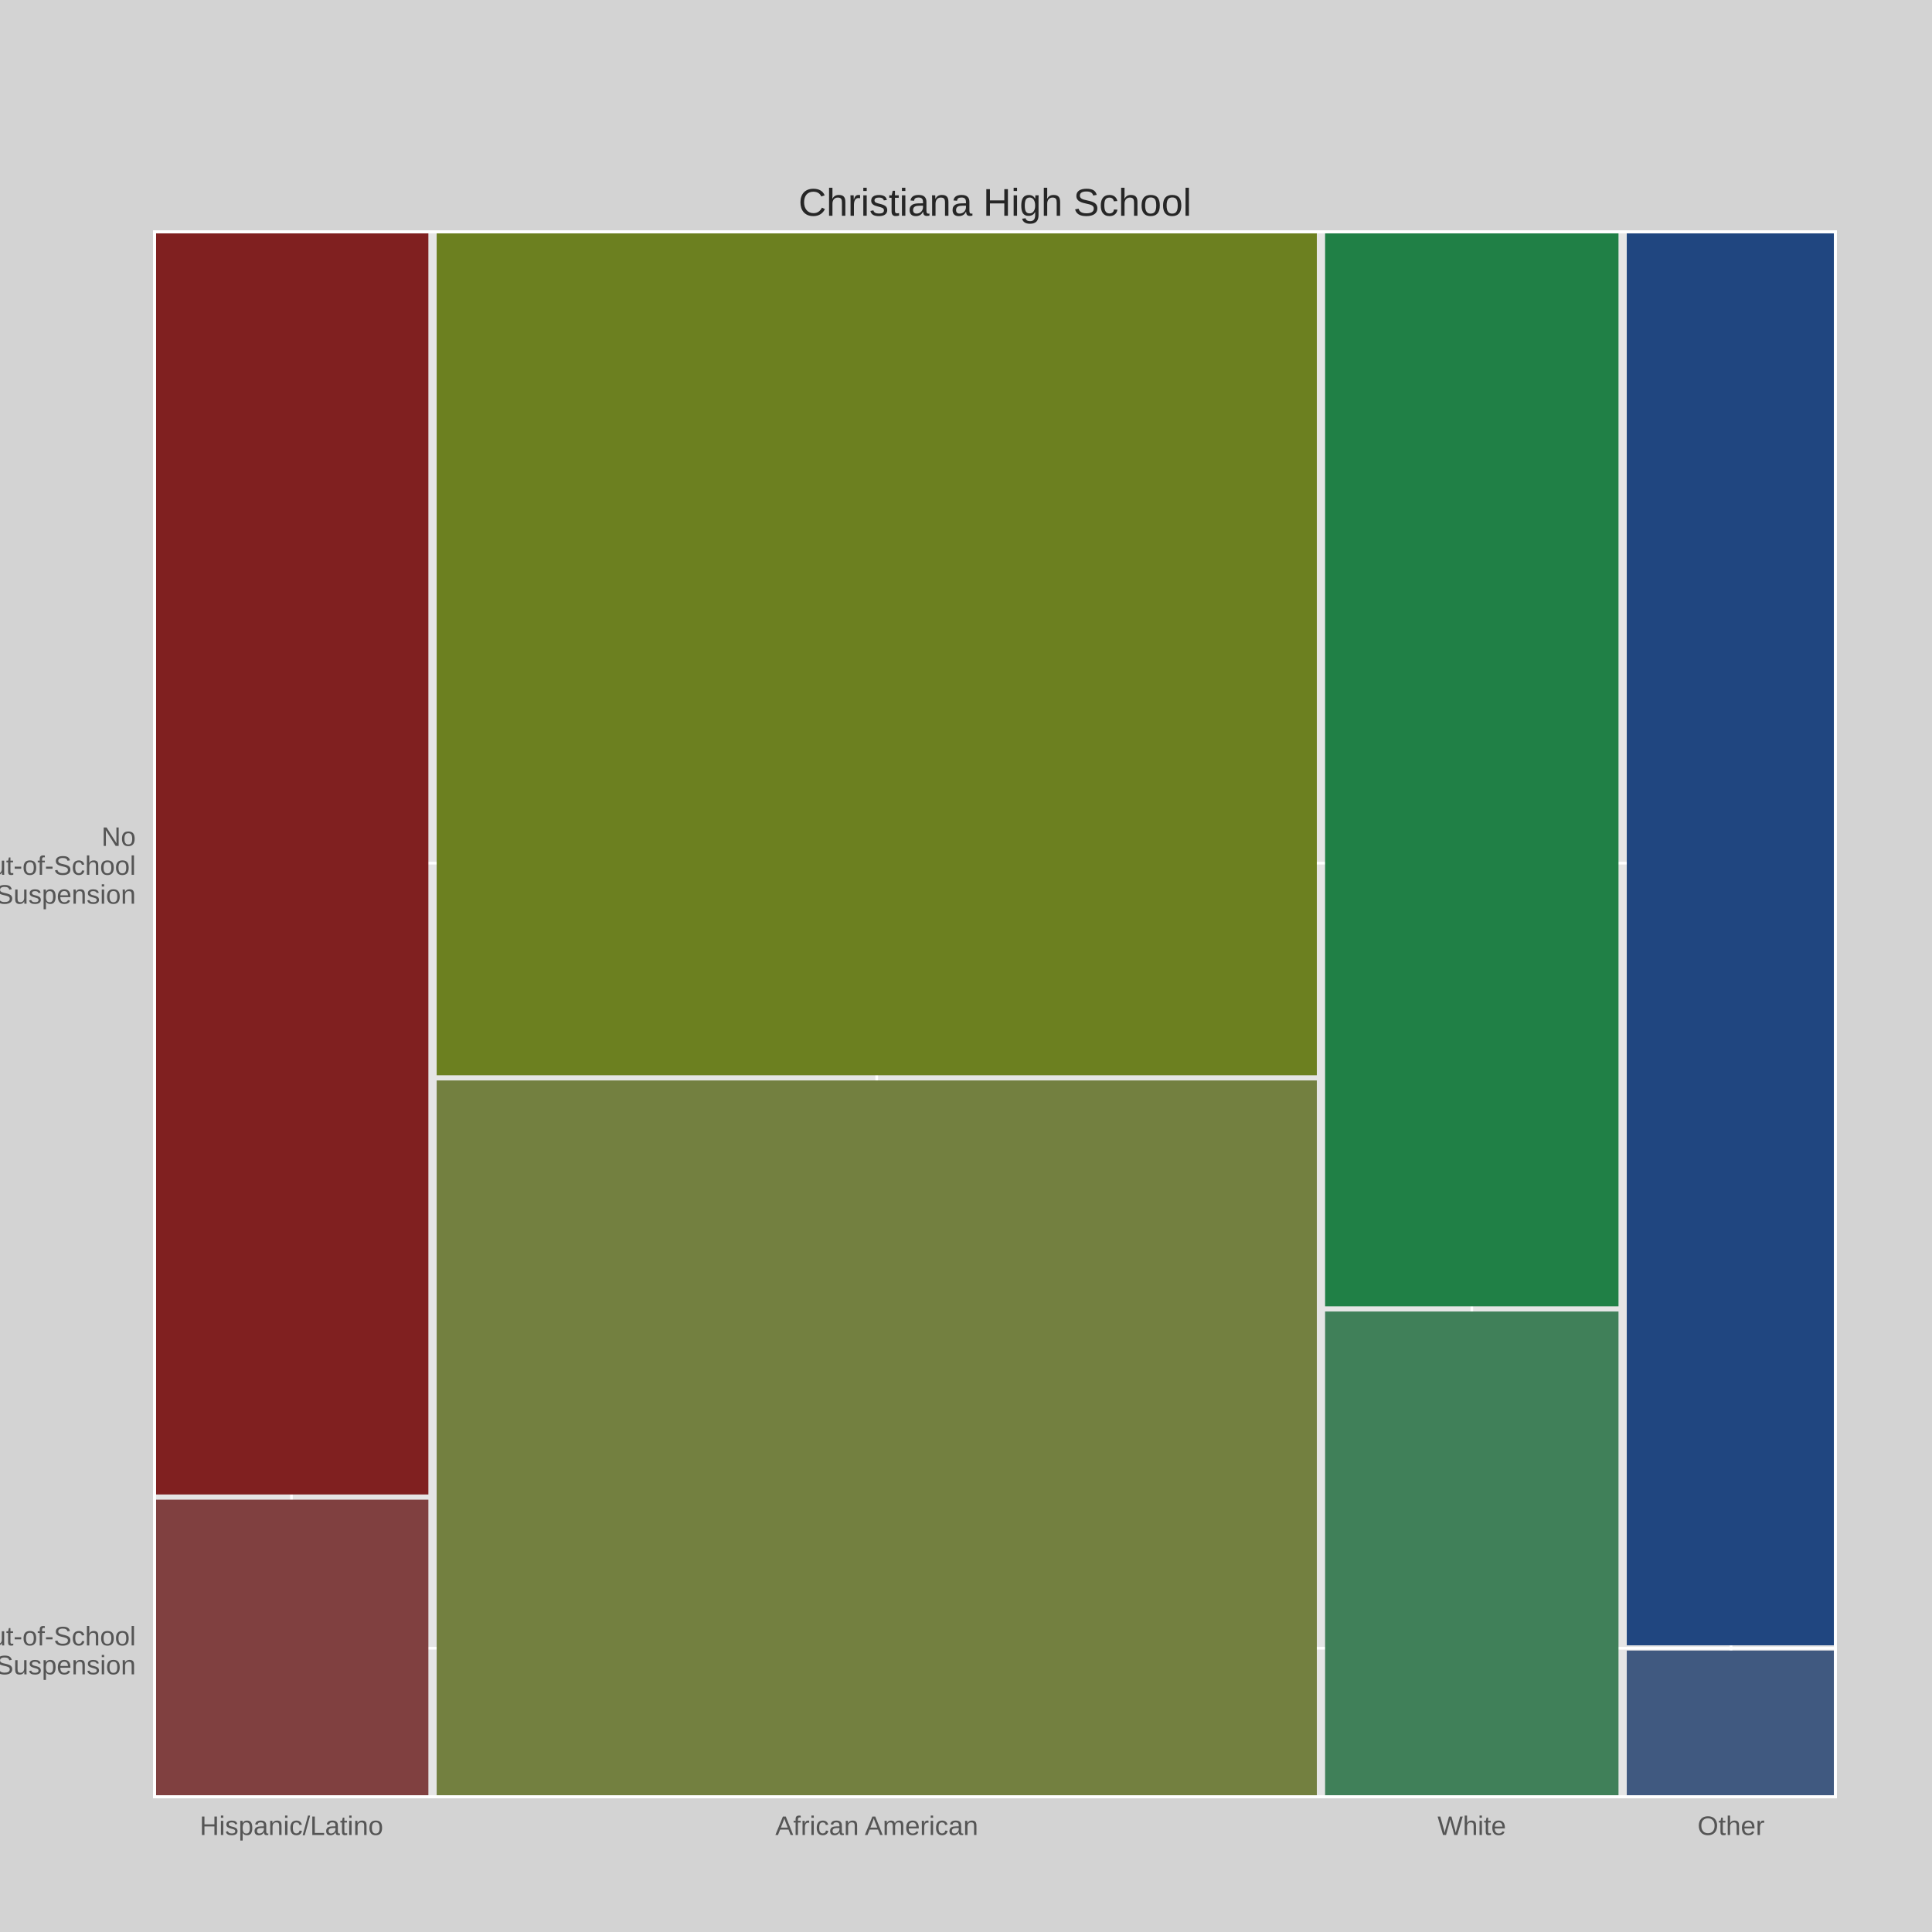
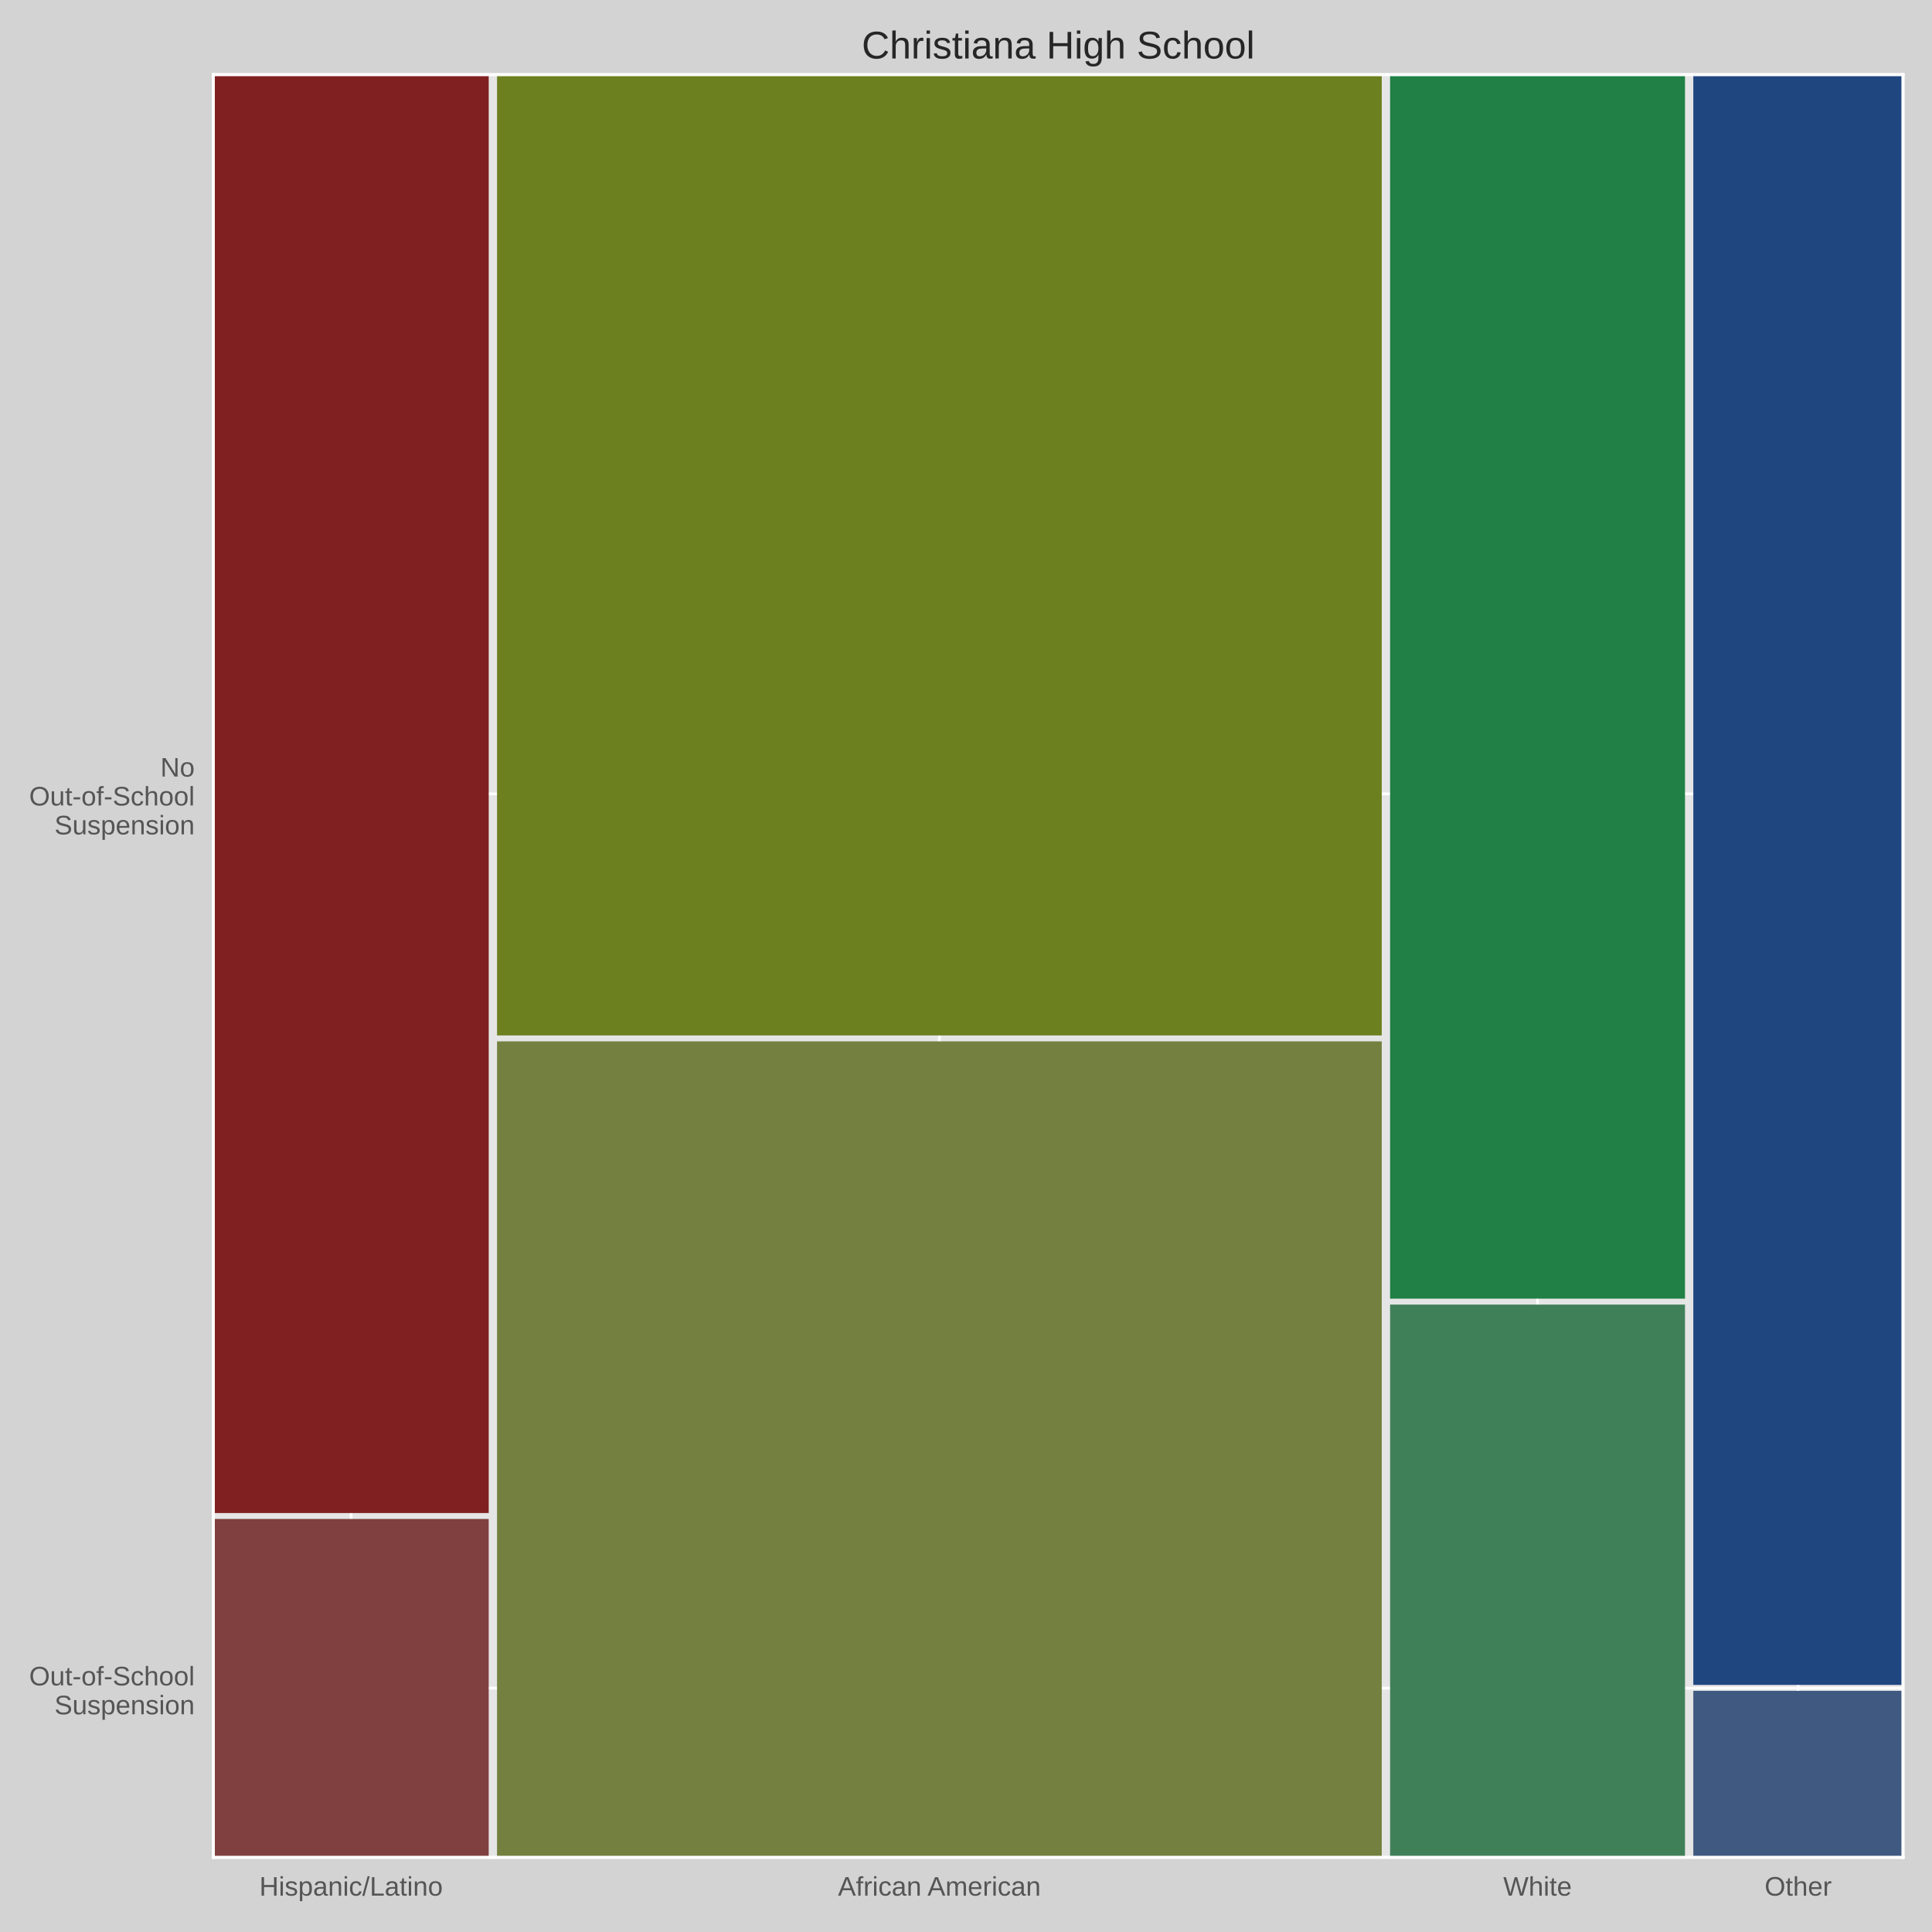
<svg xmlns="http://www.w3.org/2000/svg" xmlns:xlink="http://www.w3.org/1999/xlink" height="720pt" version="1.1" viewBox="0 0 720 720" width="720pt">
  <defs>
    <style type="text/css">
*{stroke-linecap:butt;stroke-linejoin:round;}
  </style>
  </defs>
  <g id="figure_1">
    <g id="patch_1">
      <path d="M 0 720  L 720 720  L 720 0  L 0 0  z " style="fill:#d3d3d3;" />
    </g>
    <g id="axes_1">
      <g id="patch_2">
-         <path d="M 57.6 669.6  L 684 669.6  L 684 86.4  L 57.6 86.4  z " style="fill:#e5e5e5;" />
+         <path d="M 79.55 692.2  L 709.2 692.2  L 709.2 27.8  L 79.55 27.8  z " style="fill:#e5e5e5;" />
      </g>
      <g id="matplotlib.axis_1">
        <g id="xtick_1">
          <g id="line2d_1">
-             <path clip-path="url(#pa17784933b)" d="M 108.624 669.6  L 108.624 86.4  " style="fill:none;stroke:#ffffff;" />
+             <path clip-path="url(#p2ec95af8c7)" d="M 130.838 692.2  L 130.838 27.8  " style="fill:none;stroke:#ffffff;" />
          </g>
          <g id="line2d_2" />
          <g id="text_1">
            <defs>
              <path d="M 54.734 0  L 54.734 31.891  L 17.531 31.891  L 17.531 0  L 8.203 0  L 8.203 68.797  L 17.531 68.797  L 17.531 39.703  L 54.734 39.703  L 54.734 68.797  L 64.062 68.797  L 64.062 0  z " id="LiberationSans-72" />
              <path d="M 6.688 64.062  L 6.688 72.469  L 15.484 72.469  L 15.484 64.062  z M 6.688 0  L 6.688 52.828  L 15.484 52.828  L 15.484 0  z " id="LiberationSans-105" />
              <path d="M 46.391 14.594  Q 46.391 10.891 44.938 7.984  Q 43.5 5.078 40.766 3.094  Q 38.031 1.125 34.047 0.062  Q 30.078 -0.984 24.953 -0.984  Q 20.359 -0.984 16.672 -0.266  Q 12.984 0.438 10.203 2  Q 7.422 3.562 5.531 6.125  Q 3.656 8.688 2.781 12.406  L 10.547 13.922  Q 11.672 9.672 15.188 7.688  Q 18.703 5.719 24.953 5.719  Q 27.781 5.719 30.141 6.109  Q 32.516 6.5 34.219 7.453  Q 35.938 8.406 36.891 9.984  Q 37.844 11.578 37.844 13.922  Q 37.844 16.312 36.719 17.844  Q 35.594 19.391 33.594 20.406  Q 31.594 21.438 28.734 22.188  Q 25.875 22.953 22.469 23.875  Q 19.281 24.703 16.156 25.734  Q 13.031 26.766 10.516 28.438  Q 8.016 30.125 6.453 32.609  Q 4.891 35.109 4.891 38.875  Q 4.891 46.094 10.031 49.875  Q 15.188 53.656 25.047 53.656  Q 33.797 53.656 38.938 50.578  Q 44.094 47.516 45.453 40.719  L 37.547 39.75  Q 37.109 41.797 35.938 43.188  Q 34.766 44.578 33.109 45.438  Q 31.453 46.297 29.375 46.656  Q 27.297 47.016 25.047 47.016  Q 19.094 47.016 16.25 45.203  Q 13.422 43.406 13.422 39.75  Q 13.422 37.594 14.469 36.203  Q 15.531 34.812 17.406 33.859  Q 19.281 32.906 21.922 32.203  Q 24.562 31.5 27.734 30.719  Q 29.828 30.172 32.031 29.562  Q 34.234 28.953 36.297 28.094  Q 38.375 27.25 40.203 26.094  Q 42.047 24.953 43.406 23.344  Q 44.781 21.734 45.578 19.578  Q 46.391 17.438 46.391 14.594  z " id="LiberationSans-115" />
              <path d="M 51.422 26.656  Q 51.422 20.656 50.438 15.578  Q 49.469 10.5 47.188 6.828  Q 44.922 3.172 41.188 1.094  Q 37.453 -0.984 31.984 -0.984  Q 26.312 -0.984 22.062 1.172  Q 17.828 3.328 15.578 8.203  L 15.328 8.203  Q 15.375 8.109 15.406 7.328  Q 15.438 6.547 15.453 5.375  Q 15.484 4.203 15.5 2.75  Q 15.531 1.312 15.531 -0.094  L 15.531 -20.75  L 6.734 -20.75  L 6.734 42.047  Q 6.734 43.953 6.703 45.703  Q 6.688 47.469 6.641 48.906  Q 6.594 50.344 6.547 51.359  Q 6.5 52.391 6.453 52.828  L 14.938 52.828  Q 14.984 52.688 15.062 51.797  Q 15.141 50.922 15.203 49.672  Q 15.281 48.438 15.359 47.016  Q 15.438 45.609 15.438 44.344  L 15.625 44.344  Q 16.844 46.875 18.406 48.656  Q 19.969 50.438 21.969 51.578  Q 23.969 52.734 26.438 53.25  Q 28.906 53.766 31.984 53.766  Q 37.453 53.766 41.188 51.812  Q 44.922 49.859 47.188 46.312  Q 49.469 42.781 50.438 37.766  Q 51.422 32.766 51.422 26.656  z M 42.188 26.469  Q 42.188 31.344 41.594 35.156  Q 41.016 38.969 39.578 41.594  Q 38.141 44.234 35.734 45.594  Q 33.344 46.969 29.734 46.969  Q 26.812 46.969 24.219 46.141  Q 21.625 45.312 19.703 42.969  Q 17.781 40.625 16.656 36.5  Q 15.531 32.375 15.531 25.781  Q 15.531 20.172 16.453 16.281  Q 17.391 12.406 19.172 10.016  Q 20.953 7.625 23.578 6.562  Q 26.219 5.516 29.641 5.516  Q 33.297 5.516 35.719 6.922  Q 38.141 8.344 39.578 11.031  Q 41.016 13.719 41.594 17.594  Q 42.188 21.484 42.188 26.469  z " id="LiberationSans-112" />
              <path d="M 20.219 -0.984  Q 12.25 -0.984 8.25 3.219  Q 4.25 7.422 4.25 14.75  Q 4.25 19.969 6.219 23.312  Q 8.203 26.656 11.391 28.562  Q 14.594 30.469 18.688 31.203  Q 22.797 31.938 27.047 32.031  L 38.922 32.234  L 38.922 35.109  Q 38.922 38.375 38.234 40.672  Q 37.547 42.969 36.125 44.375  Q 34.719 45.797 32.594 46.453  Q 30.469 47.125 27.594 47.125  Q 25.047 47.125 23 46.75  Q 20.953 46.391 19.438 45.438  Q 17.922 44.484 16.984 42.844  Q 16.062 41.219 15.766 38.719  L 6.594 39.547  Q 7.078 42.672 8.438 45.281  Q 9.812 47.906 12.328 49.797  Q 14.844 51.703 18.625 52.75  Q 22.406 53.812 27.781 53.812  Q 37.75 53.812 42.766 49.234  Q 47.797 44.672 47.797 36.031  L 47.797 13.281  Q 47.797 9.375 48.828 7.391  Q 49.859 5.422 52.734 5.422  Q 53.469 5.422 54.203 5.516  Q 54.938 5.609 55.609 5.766  L 55.609 0.297  Q 53.953 -0.094 52.312 -0.281  Q 50.688 -0.484 48.828 -0.484  Q 46.344 -0.484 44.562 0.172  Q 42.781 0.828 41.656 2.172  Q 40.531 3.516 39.938 5.484  Q 39.359 7.469 39.203 10.109  L 38.922 10.109  Q 37.5 7.562 35.812 5.516  Q 34.125 3.469 31.875 2.031  Q 29.641 0.594 26.781 -0.188  Q 23.922 -0.984 20.219 -0.984  z M 22.219 5.609  Q 26.422 5.609 29.562 7.141  Q 32.719 8.688 34.781 11.078  Q 36.859 13.484 37.891 16.312  Q 38.922 19.141 38.922 21.734  L 38.922 26.078  L 29.297 25.875  Q 26.078 25.828 23.172 25.406  Q 20.266 25 18.062 23.781  Q 15.875 22.562 14.578 20.359  Q 13.281 18.172 13.281 14.594  Q 13.281 10.297 15.594 7.953  Q 17.922 5.609 22.219 5.609  z " id="LiberationSans-97" />
              <path d="M 40.281 0  L 40.281 33.5  Q 40.281 37.359 39.719 39.938  Q 39.156 42.531 37.891 44.109  Q 36.625 45.703 34.547 46.359  Q 32.469 47.016 29.391 47.016  Q 26.266 47.016 23.75 45.922  Q 21.234 44.828 19.453 42.75  Q 17.672 40.672 16.688 37.625  Q 15.719 34.578 15.719 30.609  L 15.719 0  L 6.938 0  L 6.938 41.547  Q 6.938 43.219 6.906 45.047  Q 6.891 46.875 6.828 48.5  Q 6.781 50.141 6.734 51.312  Q 6.688 52.484 6.641 52.828  L 14.938 52.828  Q 14.984 52.594 15.031 51.516  Q 15.094 50.438 15.156 49.047  Q 15.234 47.656 15.281 46.219  Q 15.328 44.781 15.328 43.797  L 15.484 43.797  Q 16.75 46.094 18.266 47.953  Q 19.781 49.812 21.781 51.094  Q 23.781 52.391 26.359 53.094  Q 28.953 53.812 32.375 53.812  Q 36.766 53.812 39.938 52.734  Q 43.109 51.656 45.156 49.406  Q 47.219 47.172 48.172 43.625  Q 49.125 40.094 49.125 35.203  L 49.125 0  z " id="LiberationSans-110" />
              <path d="M 13.422 26.656  Q 13.422 22.125 14.078 18.312  Q 14.75 14.5 16.312 11.734  Q 17.875 8.984 20.438 7.469  Q 23 5.953 26.766 5.953  Q 31.453 5.953 34.594 8.484  Q 37.75 11.031 38.484 16.312  L 47.359 15.719  Q 46.922 12.453 45.453 9.422  Q 44 6.391 41.484 4.094  Q 38.969 1.812 35.344 0.406  Q 31.734 -0.984 27 -0.984  Q 20.797 -0.984 16.453 1.109  Q 12.109 3.219 9.391 6.906  Q 6.688 10.594 5.469 15.594  Q 4.25 20.609 4.25 26.469  Q 4.25 31.781 5.125 35.859  Q 6 39.938 7.594 42.984  Q 9.188 46.047 11.328 48.125  Q 13.484 50.203 15.984 51.438  Q 18.5 52.688 21.281 53.25  Q 24.078 53.812 26.906 53.812  Q 31.344 53.812 34.812 52.594  Q 38.281 51.375 40.797 49.25  Q 43.312 47.125 44.875 44.234  Q 46.438 41.359 47.078 38.031  L 38.031 37.359  Q 37.359 41.75 34.562 44.328  Q 31.781 46.922 26.656 46.922  Q 22.906 46.922 20.391 45.672  Q 17.875 44.438 16.312 41.922  Q 14.75 39.406 14.078 35.594  Q 13.422 31.781 13.422 26.656  z " id="LiberationSans-99" />
              <path d="M 0 -0.984  L 20.062 72.469  L 27.781 72.469  L 7.906 -0.984  z " id="LiberationSans-47" />
              <path d="M 8.203 0  L 8.203 68.797  L 17.531 68.797  L 17.531 7.625  L 52.297 7.625  L 52.297 0  z " id="LiberationSans-76" />
              <path d="M 27.047 0.391  Q 25.047 -0.141 22.969 -0.453  Q 20.906 -0.781 18.172 -0.781  Q 7.625 -0.781 7.625 11.188  L 7.625 46.438  L 1.516 46.438  L 1.516 52.828  L 7.953 52.828  L 10.547 64.656  L 16.406 64.656  L 16.406 52.828  L 26.172 52.828  L 26.172 46.438  L 16.406 46.438  L 16.406 13.094  Q 16.406 9.281 17.641 7.734  Q 18.891 6.203 21.969 6.203  Q 23.25 6.203 24.438 6.391  Q 25.641 6.594 27.047 6.891  z " id="LiberationSans-116" />
              <path d="M 51.422 26.469  Q 51.422 12.594 45.312 5.797  Q 39.203 -0.984 27.594 -0.984  Q 22.078 -0.984 17.719 0.672  Q 13.375 2.344 10.375 5.766  Q 7.375 9.188 5.781 14.328  Q 4.203 19.484 4.203 26.469  Q 4.203 53.812 27.875 53.812  Q 34.031 53.812 38.5 52.094  Q 42.969 50.391 45.828 46.969  Q 48.688 43.562 50.047 38.422  Q 51.422 33.297 51.422 26.469  z M 42.188 26.469  Q 42.188 32.625 41.234 36.625  Q 40.281 40.625 38.453 43.016  Q 36.625 45.406 33.984 46.359  Q 31.344 47.312 28.031 47.312  Q 24.656 47.312 21.938 46.312  Q 19.234 45.312 17.328 42.891  Q 15.438 40.484 14.422 36.469  Q 13.422 32.469 13.422 26.469  Q 13.422 20.312 14.5 16.281  Q 15.578 12.25 17.453 9.859  Q 19.344 7.469 21.906 6.484  Q 24.469 5.516 27.484 5.516  Q 30.859 5.516 33.594 6.469  Q 36.328 7.422 38.234 9.812  Q 40.141 12.203 41.156 16.25  Q 42.188 20.312 42.188 26.469  z " id="LiberationSans-111" />
            </defs>
-             <g style="fill:#555555;" transform="translate(74.43847 683.8469)scale(0.1 -0.1)">
+             <g style="fill:#555555;" transform="translate(96.6532 706.4469)scale(0.1 -0.1)">
              <use xlink:href="#LiberationSans-72" />
              <use x="72.217" xlink:href="#LiberationSans-105" />
              <use x="94.434" xlink:href="#LiberationSans-115" />
              <use x="144.434" xlink:href="#LiberationSans-112" />
              <use x="200.049" xlink:href="#LiberationSans-97" />
              <use x="255.664" xlink:href="#LiberationSans-110" />
              <use x="311.279" xlink:href="#LiberationSans-105" />
              <use x="333.496" xlink:href="#LiberationSans-99" />
              <use x="383.496" xlink:href="#LiberationSans-47" />
              <use x="411.279" xlink:href="#LiberationSans-76" />
              <use x="466.895" xlink:href="#LiberationSans-97" />
              <use x="522.51" xlink:href="#LiberationSans-116" />
              <use x="550.293" xlink:href="#LiberationSans-105" />
              <use x="572.51" xlink:href="#LiberationSans-110" />
              <use x="628.125" xlink:href="#LiberationSans-111" />
            </g>
          </g>
        </g>
        <g id="xtick_2">
          <g id="line2d_3">
-             <path clip-path="url(#pa17784933b)" d="M 326.737 669.6  L 326.737 86.4  " style="fill:none;stroke:#ffffff;" />
+             <path clip-path="url(#p2ec95af8c7)" d="M 350.084 692.2  L 350.084 27.8  " style="fill:none;stroke:#ffffff;" />
          </g>
          <g id="line2d_4" />
          <g id="text_2">
            <defs>
              <path d="M 56.984 0  L 49.125 20.125  L 17.781 20.125  L 9.859 0  L 0.203 0  L 28.266 68.797  L 38.875 68.797  L 66.5 0  z M 37.5 50.094  Q 36.719 52.047 36 54.047  Q 35.297 56.062 34.766 57.688  Q 34.234 59.328 33.859 60.422  Q 33.5 61.531 33.453 61.766  Q 33.344 61.531 33 60.406  Q 32.672 59.281 32.109 57.609  Q 31.547 55.953 30.828 53.953  Q 30.125 51.953 29.391 50  L 20.609 27.391  L 46.344 27.391  z " id="LiberationSans-65" />
              <path d="M 17.625 46.438  L 17.625 0  L 8.844 0  L 8.844 46.438  L 1.422 46.438  L 1.422 52.828  L 8.844 52.828  L 8.844 58.797  Q 8.844 61.672 9.375 64.141  Q 9.906 66.609 11.344 68.438  Q 12.797 70.266 15.281 71.312  Q 17.781 72.359 21.734 72.359  Q 23.297 72.359 24.969 72.219  Q 26.656 72.078 27.938 71.781  L 27.938 65.094  Q 27.094 65.234 26 65.359  Q 24.906 65.484 24.031 65.484  Q 22.078 65.484 20.828 64.938  Q 19.578 64.406 18.875 63.406  Q 18.172 62.406 17.891 60.938  Q 17.625 59.469 17.625 57.562  L 17.625 52.828  L 27.938 52.828  L 27.938 46.438  z " id="LiberationSans-102" />
              <path d="M 6.938 0  L 6.938 40.531  Q 6.938 42.188 6.906 43.922  Q 6.891 45.656 6.828 47.266  Q 6.781 48.875 6.734 50.281  Q 6.688 51.703 6.641 52.828  L 14.938 52.828  Q 14.984 51.703 15.062 50.266  Q 15.141 48.828 15.203 47.312  Q 15.281 45.797 15.297 44.406  Q 15.328 43.016 15.328 42.047  L 15.531 42.047  Q 16.453 45.062 17.5 47.281  Q 18.562 49.516 19.969 50.953  Q 21.391 52.391 23.344 53.094  Q 25.297 53.812 28.078 53.812  Q 29.156 53.812 30.125 53.641  Q 31.109 53.469 31.641 53.328  L 31.641 45.266  Q 30.766 45.516 29.594 45.625  Q 28.422 45.75 26.953 45.75  Q 23.922 45.75 21.797 44.375  Q 19.672 43.016 18.328 40.594  Q 17 38.188 16.359 34.844  Q 15.719 31.5 15.719 27.547  L 15.719 0  z " id="LiberationSans-114" />
              <path id="LiberationSans-32" />
              <path d="M 37.5 0  L 37.5 33.5  Q 37.5 37.359 37.016 39.938  Q 36.531 42.531 35.375 44.109  Q 34.234 45.703 32.375 46.359  Q 30.516 47.016 27.828 47.016  Q 25.047 47.016 22.797 45.922  Q 20.562 44.828 18.969 42.75  Q 17.391 40.672 16.531 37.625  Q 15.672 34.578 15.672 30.609  L 15.672 0  L 6.938 0  L 6.938 41.547  Q 6.938 43.219 6.906 45.047  Q 6.891 46.875 6.828 48.5  Q 6.781 50.141 6.734 51.312  Q 6.688 52.484 6.641 52.828  L 14.938 52.828  Q 14.984 52.594 15.031 51.516  Q 15.094 50.438 15.156 49.047  Q 15.234 47.656 15.281 46.219  Q 15.328 44.781 15.328 43.797  L 15.484 43.797  Q 16.656 46.094 18.016 47.953  Q 19.391 49.812 21.219 51.094  Q 23.047 52.391 25.406 53.094  Q 27.781 53.812 30.906 53.812  Q 36.922 53.812 40.406 51.422  Q 43.891 49.031 45.266 43.797  L 45.406 43.797  Q 46.578 46.094 48.047 47.953  Q 49.516 49.812 51.469 51.094  Q 53.422 52.391 55.859 53.094  Q 58.297 53.812 61.422 53.812  Q 65.438 53.812 68.328 52.734  Q 71.234 51.656 73.094 49.406  Q 74.953 47.172 75.828 43.625  Q 76.703 40.094 76.703 35.203  L 76.703 0  L 68.016 0  L 68.016 33.5  Q 68.016 37.359 67.531 39.938  Q 67.047 42.531 65.891 44.109  Q 64.75 45.703 62.891 46.359  Q 61.031 47.016 58.344 47.016  Q 55.562 47.016 53.312 45.969  Q 51.078 44.922 49.484 42.875  Q 47.906 40.828 47.047 37.75  Q 46.188 34.672 46.188 30.609  L 46.188 0  z " id="LiberationSans-109" />
              <path d="M 13.484 24.562  Q 13.484 20.406 14.328 16.906  Q 15.188 13.422 16.969 10.906  Q 18.75 8.406 21.531 7  Q 24.312 5.609 28.219 5.609  Q 33.938 5.609 37.375 7.906  Q 40.828 10.203 42.047 13.719  L 49.75 11.531  Q 48.922 9.328 47.438 7.109  Q 45.953 4.891 43.453 3.094  Q 40.969 1.312 37.234 0.156  Q 33.5 -0.984 28.219 -0.984  Q 16.5 -0.984 10.375 6  Q 4.25 12.984 4.25 26.766  Q 4.25 34.188 6.094 39.328  Q 7.953 44.484 11.172 47.703  Q 14.406 50.922 18.703 52.359  Q 23 53.812 27.875 53.812  Q 34.516 53.812 38.984 51.656  Q 43.453 49.516 46.156 45.719  Q 48.875 41.938 50.016 36.812  Q 51.172 31.688 51.172 25.734  L 51.172 24.562  z M 42.094 31.297  Q 41.359 39.656 37.844 43.484  Q 34.328 47.312 27.734 47.312  Q 25.531 47.312 23.109 46.609  Q 20.703 45.906 18.656 44.094  Q 16.609 42.281 15.188 39.172  Q 13.766 36.078 13.578 31.297  z " id="LiberationSans-101" />
            </defs>
-             <g style="fill:#555555;" transform="translate(288.9453 683.8469)scale(0.1 -0.1)">
+             <g style="fill:#555555;" transform="translate(312.2917 706.4469)scale(0.1 -0.1)">
              <use xlink:href="#LiberationSans-65" />
              <use x="66.699" xlink:href="#LiberationSans-102" />
              <use x="94.482" xlink:href="#LiberationSans-114" />
              <use x="127.783" xlink:href="#LiberationSans-105" />
              <use x="150" xlink:href="#LiberationSans-99" />
              <use x="200" xlink:href="#LiberationSans-97" />
              <use x="255.615" xlink:href="#LiberationSans-110" />
              <use x="311.23" xlink:href="#LiberationSans-32" />
              <use x="333.514" xlink:href="#LiberationSans-65" />
              <use x="400.213" xlink:href="#LiberationSans-109" />
              <use x="483.514" xlink:href="#LiberationSans-101" />
              <use x="539.129" xlink:href="#LiberationSans-114" />
              <use x="572.43" xlink:href="#LiberationSans-105" />
              <use x="594.646" xlink:href="#LiberationSans-99" />
              <use x="644.646" xlink:href="#LiberationSans-97" />
              <use x="700.262" xlink:href="#LiberationSans-110" />
            </g>
          </g>
        </g>
        <g id="xtick_3">
          <g id="line2d_5">
-             <path clip-path="url(#pa17784933b)" d="M 548.496 669.6  L 548.496 86.4  " style="fill:none;stroke:#ffffff;" />
+             <path clip-path="url(#p2ec95af8c7)" d="M 572.993 692.2  L 572.993 27.8  " style="fill:none;stroke:#ffffff;" />
          </g>
          <g id="line2d_6" />
          <g id="text_3">
            <defs>
              <path d="M 73.781 0  L 62.641 0  L 50.734 43.703  Q 50.203 45.562 49.578 48.094  Q 48.969 50.641 48.484 52.938  Q 47.906 55.609 47.312 58.406  Q 46.688 55.562 46.094 52.875  Q 45.562 50.531 44.969 48.047  Q 44.391 45.562 43.844 43.703  L 31.844 0  L 20.703 0  L 0.438 68.797  L 10.156 68.797  L 22.516 25.094  Q 23.344 22.016 24.094 18.984  Q 24.859 15.969 25.391 13.578  Q 26.031 10.75 26.562 8.203  Q 27.297 11.578 28.078 14.844  Q 28.422 16.219 28.766 17.719  Q 29.109 19.234 29.469 20.703  Q 29.828 22.172 30.188 23.516  Q 30.562 24.859 30.859 25.984  L 42.828 68.797  L 51.766 68.797  L 63.719 25.984  Q 64.016 24.859 64.375 23.516  Q 64.75 22.172 65.109 20.719  Q 65.484 19.281 65.812 17.766  Q 66.156 16.266 66.5 14.891  Q 67.281 11.625 68.016 8.203  Q 68.062 8.203 68.453 9.891  Q 68.844 11.578 69.422 14.109  Q 70.016 16.656 70.719 19.609  Q 71.438 22.562 72.172 25.094  L 84.328 68.797  L 94.047 68.797  z " id="LiberationSans-87" />
              <path d="M 15.484 43.797  Q 16.938 46.484 18.641 48.359  Q 20.359 50.25 22.406 51.469  Q 24.469 52.688 26.906 53.25  Q 29.344 53.812 32.375 53.812  Q 37.453 53.812 40.703 52.438  Q 43.953 51.078 45.828 48.609  Q 47.703 46.141 48.406 42.719  Q 49.125 39.312 49.125 35.203  L 49.125 0  L 40.281 0  L 40.281 33.5  Q 40.281 36.859 39.859 39.391  Q 39.453 41.938 38.281 43.625  Q 37.109 45.312 34.953 46.156  Q 32.812 47.016 29.391 47.016  Q 26.266 47.016 23.75 45.891  Q 21.234 44.781 19.453 42.719  Q 17.672 40.672 16.688 37.734  Q 15.719 34.812 15.719 31.156  L 15.719 0  L 6.938 0  L 6.938 72.469  L 15.719 72.469  L 15.719 53.609  Q 15.719 52 15.672 50.391  Q 15.625 48.781 15.547 47.406  Q 15.484 46.047 15.422 45.094  Q 15.375 44.141 15.328 43.797  z " id="LiberationSans-104" />
            </defs>
-             <g style="fill:#555555;" transform="translate(535.7154 683.8469)scale(0.1 -0.1)">
+             <g style="fill:#555555;" transform="translate(560.2123 706.4469)scale(0.1 -0.1)">
              <use xlink:href="#LiberationSans-87" />
              <use x="94.385" xlink:href="#LiberationSans-104" />
              <use x="150" xlink:href="#LiberationSans-105" />
              <use x="172.217" xlink:href="#LiberationSans-116" />
              <use x="200" xlink:href="#LiberationSans-101" />
            </g>
          </g>
        </g>
        <g id="xtick_4">
          <g id="line2d_7">
-             <path clip-path="url(#pa17784933b)" d="M 645.125 669.6  L 645.125 86.4  " style="fill:none;stroke:#ffffff;" />
+             <path clip-path="url(#p2ec95af8c7)" d="M 670.123 692.2  L 670.123 27.8  " style="fill:none;stroke:#ffffff;" />
          </g>
          <g id="line2d_8" />
          <g id="text_4">
            <defs>
              <path d="M 73 34.719  Q 73 26.656 70.672 20.062  Q 68.359 13.484 63.969 8.797  Q 59.578 4.109 53.219 1.562  Q 46.875 -0.984 38.812 -0.984  Q 30.328 -0.984 23.922 1.672  Q 17.531 4.344 13.281 9.109  Q 9.031 13.875 6.875 20.406  Q 4.734 26.953 4.734 34.719  Q 4.734 42.781 6.984 49.266  Q 9.234 55.766 13.578 60.328  Q 17.922 64.891 24.297 67.359  Q 30.672 69.828 38.922 69.828  Q 47.125 69.828 53.484 67.328  Q 59.859 64.844 64.172 60.25  Q 68.5 55.672 70.75 49.172  Q 73 42.672 73 34.719  z M 63.484 34.719  Q 63.484 40.922 61.891 46  Q 60.297 51.078 57.203 54.688  Q 54.109 58.297 49.516 60.25  Q 44.922 62.203 38.922 62.203  Q 32.766 62.203 28.125 60.25  Q 23.484 58.297 20.375 54.688  Q 17.281 51.078 15.734 46  Q 14.203 40.922 14.203 34.719  Q 14.203 28.516 15.797 23.359  Q 17.391 18.219 20.484 14.484  Q 23.578 10.75 28.188 8.672  Q 32.812 6.594 38.812 6.594  Q 45.266 6.594 49.922 8.688  Q 54.594 10.797 57.594 14.531  Q 60.594 18.266 62.031 23.438  Q 63.484 28.609 63.484 34.719  z " id="LiberationSans-79" />
            </defs>
-             <g style="fill:#555555;" transform="translate(632.621 683.8469)scale(0.1 -0.1)">
+             <g style="fill:#555555;" transform="translate(657.6193 706.4469)scale(0.1 -0.1)">
              <use xlink:href="#LiberationSans-79" />
              <use x="77.783" xlink:href="#LiberationSans-116" />
              <use x="105.566" xlink:href="#LiberationSans-104" />
              <use x="161.182" xlink:href="#LiberationSans-101" />
              <use x="216.797" xlink:href="#LiberationSans-114" />
            </g>
          </g>
        </g>
      </g>
      <g id="matplotlib.axis_2">
        <g id="ytick_1">
          <g id="line2d_9">
-             <path clip-path="url(#pa17784933b)" d="M 57.6 614.242  L 684 614.242  " style="fill:none;stroke:#ffffff;" />
+             <path clip-path="url(#p2ec95af8c7)" d="M 79.55 629.134  L 709.2 629.134  " style="fill:none;stroke:#ffffff;" />
          </g>
          <g id="line2d_10" />
          <g id="text_5">
            <defs>
              <path d="M 15.328 52.828  L 15.328 19.344  Q 15.328 15.484 15.891 12.891  Q 16.453 10.297 17.719 8.703  Q 19 7.125 21.062 6.469  Q 23.141 5.812 26.219 5.812  Q 29.344 5.812 31.859 6.906  Q 34.375 8.016 36.156 10.078  Q 37.938 12.156 38.906 15.203  Q 39.891 18.266 39.891 22.219  L 39.891 52.828  L 48.688 52.828  L 48.688 11.281  Q 48.688 9.625 48.703 7.781  Q 48.734 5.953 48.781 4.312  Q 48.828 2.688 48.875 1.516  Q 48.922 0.344 48.969 0  L 40.672 0  Q 40.625 0.25 40.578 1.312  Q 40.531 2.391 40.453 3.781  Q 40.375 5.172 40.328 6.609  Q 40.281 8.062 40.281 9.031  L 40.141 9.031  Q 38.875 6.734 37.359 4.875  Q 35.844 3.031 33.844 1.734  Q 31.844 0.438 29.25 -0.266  Q 26.656 -0.984 23.25 -0.984  Q 18.844 -0.984 15.672 0.094  Q 12.5 1.172 10.453 3.422  Q 8.406 5.672 7.453 9.188  Q 6.5 12.703 6.5 17.625  L 6.5 52.828  z " id="LiberationSans-117" />
              <path d="M 4.438 22.656  L 4.438 30.469  L 28.859 30.469  L 28.859 22.656  z " id="LiberationSans-45" />
              <path d="M 62.109 19  Q 62.109 14.656 60.422 10.984  Q 58.734 7.328 55.219 4.656  Q 51.703 2 46.359 0.5  Q 41.016 -0.984 33.688 -0.984  Q 20.844 -0.984 13.672 3.516  Q 6.5 8.016 4.547 16.5  L 13.578 18.312  Q 14.266 15.625 15.672 13.422  Q 17.094 11.234 19.5 9.641  Q 21.922 8.062 25.484 7.172  Q 29.047 6.297 34.031 6.297  Q 38.188 6.297 41.656 7  Q 45.125 7.719 47.609 9.172  Q 50.094 10.641 51.484 12.953  Q 52.875 15.281 52.875 18.5  Q 52.875 21.875 51.344 23.969  Q 49.812 26.078 47.016 27.438  Q 44.234 28.812 40.375 29.734  Q 36.531 30.672 31.844 31.734  Q 28.953 32.375 26.047 33.125  Q 23.141 33.891 20.484 34.938  Q 17.828 35.984 15.484 37.391  Q 13.141 38.812 11.422 40.797  Q 9.719 42.781 8.734 45.391  Q 7.766 48 7.766 51.422  Q 7.766 56.297 9.734 59.781  Q 11.719 63.281 15.234 65.531  Q 18.75 67.781 23.531 68.797  Q 28.328 69.828 33.891 69.828  Q 40.281 69.828 44.812 68.828  Q 49.359 67.828 52.484 65.812  Q 55.609 63.812 57.484 60.859  Q 59.375 57.906 60.5 54  L 51.312 52.391  Q 50.641 54.891 49.344 56.844  Q 48.047 58.797 45.938 60.109  Q 43.844 61.422 40.844 62.109  Q 37.844 62.797 33.797 62.797  Q 29 62.797 25.75 61.938  Q 22.516 61.078 20.531 59.609  Q 18.562 58.156 17.703 56.172  Q 16.844 54.203 16.844 51.906  Q 16.844 48.828 18.375 46.844  Q 19.922 44.875 22.562 43.547  Q 25.203 42.234 28.656 41.359  Q 32.125 40.484 36.031 39.594  Q 39.203 38.875 42.359 38.109  Q 45.516 37.359 48.391 36.297  Q 51.266 35.25 53.781 33.828  Q 56.297 32.422 58.156 30.375  Q 60.016 28.328 61.062 25.531  Q 62.109 22.75 62.109 19  z " id="LiberationSans-83" />
              <path d="M 6.734 0  L 6.734 72.469  L 15.531 72.469  L 15.531 0  z " id="LiberationSans-108" />
            </defs>
-             <g style="fill:#555555;" transform="translate(-11.09062 613.2042)scale(0.1 -0.1)">
+             <g style="fill:#555555;" transform="translate(10.85938 628.0965)scale(0.1 -0.1)">
              <use xlink:href="#LiberationSans-79" />
              <use x="77.783" xlink:href="#LiberationSans-117" />
              <use x="133.398" xlink:href="#LiberationSans-116" />
              <use x="161.182" xlink:href="#LiberationSans-45" />
              <use x="194.482" xlink:href="#LiberationSans-111" />
              <use x="250.098" xlink:href="#LiberationSans-102" />
              <use x="277.881" xlink:href="#LiberationSans-45" />
              <use x="311.182" xlink:href="#LiberationSans-83" />
              <use x="377.881" xlink:href="#LiberationSans-99" />
              <use x="427.881" xlink:href="#LiberationSans-104" />
              <use x="483.496" xlink:href="#LiberationSans-111" />
              <use x="539.111" xlink:href="#LiberationSans-111" />
              <use x="594.727" xlink:href="#LiberationSans-108" />
            </g>
-             <g style="fill:#555555;" transform="translate(-1.657812 623.9754)scale(0.1 -0.1)">
+             <g style="fill:#555555;" transform="translate(20.29219 638.8678)scale(0.1 -0.1)">
              <use xlink:href="#LiberationSans-83" />
              <use x="66.699" xlink:href="#LiberationSans-117" />
              <use x="122.314" xlink:href="#LiberationSans-115" />
              <use x="172.314" xlink:href="#LiberationSans-112" />
              <use x="227.93" xlink:href="#LiberationSans-101" />
              <use x="283.545" xlink:href="#LiberationSans-110" />
              <use x="339.16" xlink:href="#LiberationSans-115" />
              <use x="389.16" xlink:href="#LiberationSans-105" />
              <use x="411.377" xlink:href="#LiberationSans-111" />
              <use x="466.992" xlink:href="#LiberationSans-110" />
            </g>
          </g>
        </g>
        <g id="ytick_2">
          <g id="line2d_11">
-             <path clip-path="url(#pa17784933b)" d="M 57.6 321.673  L 684 321.673  " style="fill:none;stroke:#ffffff;" />
+             <path clip-path="url(#p2ec95af8c7)" d="M 79.55 295.83  L 709.2 295.83  " style="fill:none;stroke:#ffffff;" />
          </g>
          <g id="line2d_12" />
          <g id="text_6">
            <defs>
              <path d="M 52.828 0  L 16.016 58.594  Q 16.109 56.203 16.266 53.859  Q 16.359 51.859 16.422 49.625  Q 16.5 47.406 16.5 45.703  L 16.5 0  L 8.203 0  L 8.203 68.797  L 19.047 68.797  L 56.25 9.812  Q 56.109 12.203 55.953 14.594  Q 55.859 16.656 55.766 19.062  Q 55.672 21.484 55.672 23.688  L 55.672 68.797  L 64.062 68.797  L 64.062 0  z " id="LiberationSans-78" />
            </defs>
-             <g style="fill:#555555;" transform="translate(37.81719 315.2498)scale(0.1 -0.1)">
+             <g style="fill:#555555;" transform="translate(59.76719 289.4072)scale(0.1 -0.1)">
              <use xlink:href="#LiberationSans-78" />
              <use x="72.217" xlink:href="#LiberationSans-111" />
            </g>
-             <g style="fill:#555555;" transform="translate(-11.09062 326.021)scale(0.1 -0.1)">
+             <g style="fill:#555555;" transform="translate(10.85938 300.1785)scale(0.1 -0.1)">
              <use xlink:href="#LiberationSans-79" />
              <use x="77.783" xlink:href="#LiberationSans-117" />
              <use x="133.398" xlink:href="#LiberationSans-116" />
              <use x="161.182" xlink:href="#LiberationSans-45" />
              <use x="194.482" xlink:href="#LiberationSans-111" />
              <use x="250.098" xlink:href="#LiberationSans-102" />
              <use x="277.881" xlink:href="#LiberationSans-45" />
              <use x="311.182" xlink:href="#LiberationSans-83" />
              <use x="377.881" xlink:href="#LiberationSans-99" />
              <use x="427.881" xlink:href="#LiberationSans-104" />
              <use x="483.496" xlink:href="#LiberationSans-111" />
              <use x="539.111" xlink:href="#LiberationSans-111" />
              <use x="594.727" xlink:href="#LiberationSans-108" />
            </g>
-             <g style="fill:#555555;" transform="translate(-1.657812 336.7923)scale(0.1 -0.1)">
+             <g style="fill:#555555;" transform="translate(20.29219 310.9497)scale(0.1 -0.1)">
              <use xlink:href="#LiberationSans-83" />
              <use x="66.699" xlink:href="#LiberationSans-117" />
              <use x="122.314" xlink:href="#LiberationSans-115" />
              <use x="172.314" xlink:href="#LiberationSans-112" />
              <use x="227.93" xlink:href="#LiberationSans-101" />
              <use x="283.545" xlink:href="#LiberationSans-110" />
              <use x="339.16" xlink:href="#LiberationSans-115" />
              <use x="389.16" xlink:href="#LiberationSans-105" />
              <use x="411.377" xlink:href="#LiberationSans-111" />
              <use x="466.992" xlink:href="#LiberationSans-110" />
            </g>
          </g>
        </g>
      </g>
      <g id="patch_3">
-         <path clip-path="url(#pa17784933b)" d="M 57.6 669.6  L 159.647 669.6  L 159.647 558.883  L 57.6 558.883  z " style="fill:#804040;" />
+         <path clip-path="url(#p2ec95af8c7)" d="M 79.55 692.2  L 182.127 692.2  L 182.127 566.068  L 79.55 566.068  z " style="fill:#804040;" />
      </g>
      <g id="patch_4">
-         <path clip-path="url(#pa17784933b)" d="M 57.6 556.946  L 159.647 556.946  L 159.647 86.4  L 57.6 86.4  z " style="fill:#802020;" />
+         <path clip-path="url(#p2ec95af8c7)" d="M 79.55 563.861  L 182.127 563.861  L 182.127 27.8  L 79.55 27.8  z " style="fill:#802020;" />
      </g>
      <g id="patch_5">
-         <path clip-path="url(#pa17784933b)" d="M 162.733 669.6  L 490.742 669.6  L 490.742 402.65  L 162.733 402.65  z " style="fill:#738040;" />
+         <path clip-path="url(#p2ec95af8c7)" d="M 185.228 692.2  L 514.939 692.2  L 514.939 388.082  L 185.228 388.082  z " style="fill:#738040;" />
      </g>
      <g id="patch_6">
-         <path clip-path="url(#pa17784933b)" d="M 162.733 400.712  L 490.742 400.712  L 490.742 86.4  L 162.733 86.4  z " style="fill:#6c8020;" />
+         <path clip-path="url(#p2ec95af8c7)" d="M 185.228 385.875  L 514.939 385.875  L 514.939 27.8  L 185.228 27.8  z " style="fill:#6c8020;" />
      </g>
      <g id="patch_7">
-         <path clip-path="url(#pa17784933b)" d="M 493.828 669.6  L 603.164 669.6  L 603.164 488.763  L 493.828 488.763  z " style="fill:#408059;" />
+         <path clip-path="url(#p2ec95af8c7)" d="M 518.041 692.2  L 627.945 692.2  L 627.945 486.184  L 518.041 486.184  z " style="fill:#408059;" />
      </g>
      <g id="patch_8">
-         <path clip-path="url(#pa17784933b)" d="M 493.828 486.825  L 603.164 486.825  L 603.164 86.4  L 493.828 86.4  z " style="fill:#208046;" />
+         <path clip-path="url(#p2ec95af8c7)" d="M 518.041 483.977  L 627.945 483.977  L 627.945 27.8  L 518.041 27.8  z " style="fill:#208046;" />
      </g>
      <g id="patch_9">
-         <path clip-path="url(#pa17784933b)" d="M 606.25 669.6  L 684 669.6  L 684 615.107  L 606.25 615.107  z " style="fill:#405980;" />
+         <path clip-path="url(#p2ec95af8c7)" d="M 631.046 692.2  L 709.2 692.2  L 709.2 630.119  L 631.046 630.119  z " style="fill:#405980;" />
      </g>
      <g id="patch_10">
-         <path clip-path="url(#pa17784933b)" d="M 606.25 613.169  L 684 613.169  L 684 86.4  L 606.25 86.4  z " style="fill:#204680;" />
+         <path clip-path="url(#p2ec95af8c7)" d="M 631.046 627.912  L 709.2 627.912  L 709.2 27.8  L 631.046 27.8  z " style="fill:#204680;" />
      </g>
      <g id="patch_11">
-         <path d="M 57.6 669.6  L 57.6 86.4  " style="fill:none;stroke:#ffffff;stroke-linecap:square;stroke-linejoin:miter;" />
+         <path d="M 79.55 692.2  L 79.55 27.8  " style="fill:none;stroke:#ffffff;stroke-linecap:square;stroke-linejoin:miter;" />
      </g>
      <g id="patch_12">
-         <path d="M 684 669.6  L 684 86.4  " style="fill:none;stroke:#ffffff;stroke-linecap:square;stroke-linejoin:miter;" />
+         <path d="M 709.2 692.2  L 709.2 27.8  " style="fill:none;stroke:#ffffff;stroke-linecap:square;stroke-linejoin:miter;" />
      </g>
      <g id="patch_13">
-         <path d="M 57.6 669.6  L 684 669.6  " style="fill:none;stroke:#ffffff;stroke-linecap:square;stroke-linejoin:miter;" />
+         <path d="M 79.55 692.2  L 709.2 692.2  " style="fill:none;stroke:#ffffff;stroke-linecap:square;stroke-linejoin:miter;" />
      </g>
      <g id="patch_14">
-         <path d="M 57.6 86.4  L 684 86.4  " style="fill:none;stroke:#ffffff;stroke-linecap:square;stroke-linejoin:miter;" />
+         <path d="M 79.55 27.8  L 709.2 27.8  " style="fill:none;stroke:#ffffff;stroke-linecap:square;stroke-linejoin:miter;" />
      </g>
      <g id="text_7">
        <defs>
          <path d="M 38.672 62.203  Q 32.812 62.203 28.297 60.25  Q 23.781 58.297 20.719 54.688  Q 17.672 51.078 16.109 46  Q 14.547 40.922 14.547 34.719  Q 14.547 28.516 16.234 23.359  Q 17.922 18.219 21.062 14.5  Q 24.219 10.797 28.781 8.734  Q 33.344 6.688 39.062 6.688  Q 43.062 6.688 46.359 7.734  Q 49.656 8.797 52.312 10.688  Q 54.984 12.594 57.078 15.203  Q 59.188 17.828 60.797 21  L 68.406 17.188  Q 66.547 13.328 63.812 10  Q 61.078 6.688 57.391 4.25  Q 53.719 1.812 49.047 0.406  Q 44.391 -0.984 38.625 -0.984  Q 30.281 -0.984 24 1.672  Q 17.719 4.344 13.5 9.109  Q 9.281 13.875 7.172 20.406  Q 5.078 26.953 5.078 34.719  Q 5.078 42.781 7.297 49.266  Q 9.516 55.766 13.781 60.328  Q 18.062 64.891 24.312 67.359  Q 30.562 69.828 38.578 69.828  Q 49.562 69.828 56.938 65.531  Q 64.312 61.234 67.781 52.781  L 58.938 49.859  Q 57.953 52.297 56.297 54.516  Q 54.641 56.734 52.141 58.438  Q 49.656 60.156 46.312 61.172  Q 42.969 62.203 38.672 62.203  z " id="LiberationSans-67" />
          <path d="M 26.766 -20.75  Q 22.219 -20.75 18.703 -19.812  Q 15.188 -18.891 12.688 -17.156  Q 10.203 -15.438 8.641 -13.031  Q 7.078 -10.641 6.391 -7.719  L 15.234 -6.453  Q 16.109 -10.109 19.109 -12.078  Q 22.125 -14.062 27 -14.062  Q 29.984 -14.062 32.422 -13.234  Q 34.859 -12.406 36.562 -10.562  Q 38.281 -8.734 39.203 -5.797  Q 40.141 -2.875 40.141 1.312  L 40.141 9.812  L 40.047 9.812  Q 39.062 7.812 37.625 5.984  Q 36.188 4.156 34.109 2.734  Q 32.031 1.312 29.297 0.453  Q 26.562 -0.391 23.047 -0.391  Q 18.016 -0.391 14.422 1.297  Q 10.844 2.984 8.562 6.344  Q 6.297 9.719 5.25 14.719  Q 4.203 19.734 4.203 26.312  Q 4.203 32.672 5.25 37.75  Q 6.297 42.828 8.656 46.359  Q 11.031 49.906 14.812 51.781  Q 18.609 53.656 24.031 53.656  Q 29.641 53.656 33.766 51.094  Q 37.891 48.531 40.141 43.797  L 40.234 43.797  Q 40.234 45.016 40.297 46.531  Q 40.375 48.047 40.453 49.391  Q 40.531 50.734 40.625 51.703  Q 40.719 52.688 40.828 52.828  L 49.172 52.828  Q 49.125 52.391 49.078 51.344  Q 49.031 50.297 48.969 48.828  Q 48.922 47.359 48.891 45.578  Q 48.875 43.797 48.875 41.891  L 48.875 1.516  Q 48.875 -9.578 43.422 -15.156  Q 37.984 -20.75 26.766 -20.75  z M 40.141 26.422  Q 40.141 31.938 38.938 35.859  Q 37.75 39.797 35.797 42.281  Q 33.844 44.781 31.328 45.953  Q 28.812 47.125 26.172 47.125  Q 22.797 47.125 20.375 45.953  Q 17.969 44.781 16.375 42.266  Q 14.797 39.75 14.031 35.812  Q 13.281 31.891 13.281 26.422  Q 13.281 20.703 14.031 16.812  Q 14.797 12.938 16.359 10.547  Q 17.922 8.156 20.312 7.125  Q 22.703 6.109 26.031 6.109  Q 28.656 6.109 31.172 7.219  Q 33.688 8.344 35.688 10.781  Q 37.703 13.234 38.922 17.094  Q 40.141 20.953 40.141 26.422  z " id="LiberationSans-103" />
        </defs>
-         <g style="fill:#262626;" transform="translate(297.5659 80.4)scale(0.144 -0.144)">
+         <g style="fill:#262626;" transform="translate(321.1409 21.8)scale(0.144 -0.144)">
          <use xlink:href="#LiberationSans-67" />
          <use x="72.217" xlink:href="#LiberationSans-104" />
          <use x="127.832" xlink:href="#LiberationSans-114" />
          <use x="161.133" xlink:href="#LiberationSans-105" />
          <use x="183.35" xlink:href="#LiberationSans-115" />
          <use x="233.35" xlink:href="#LiberationSans-116" />
          <use x="261.133" xlink:href="#LiberationSans-105" />
          <use x="283.35" xlink:href="#LiberationSans-97" />
          <use x="338.965" xlink:href="#LiberationSans-110" />
          <use x="394.58" xlink:href="#LiberationSans-97" />
          <use x="450.195" xlink:href="#LiberationSans-32" />
          <use x="477.979" xlink:href="#LiberationSans-72" />
          <use x="550.195" xlink:href="#LiberationSans-105" />
          <use x="572.412" xlink:href="#LiberationSans-103" />
          <use x="628.027" xlink:href="#LiberationSans-104" />
          <use x="683.643" xlink:href="#LiberationSans-32" />
          <use x="711.426" xlink:href="#LiberationSans-83" />
          <use x="778.125" xlink:href="#LiberationSans-99" />
          <use x="828.125" xlink:href="#LiberationSans-104" />
          <use x="883.74" xlink:href="#LiberationSans-111" />
          <use x="939.355" xlink:href="#LiberationSans-111" />
          <use x="994.971" xlink:href="#LiberationSans-108" />
        </g>
      </g>
    </g>
    <g id="axes_2">
      <g id="matplotlib.axis_3" />
      <g id="patch_15">
-         <path d="M 57.6 669.6  L 57.6 86.4  " style="fill:none;stroke:#ffffff;stroke-linecap:square;stroke-linejoin:miter;" />
+         <path d="M 79.55 692.2  L 79.55 27.8  " style="fill:none;stroke:#ffffff;stroke-linecap:square;stroke-linejoin:miter;" />
      </g>
      <g id="patch_16">
-         <path d="M 684 669.6  L 684 86.4  " style="fill:none;stroke:#ffffff;stroke-linecap:square;stroke-linejoin:miter;" />
+         <path d="M 709.2 692.2  L 709.2 27.8  " style="fill:none;stroke:#ffffff;stroke-linecap:square;stroke-linejoin:miter;" />
      </g>
      <g id="patch_17">
-         <path d="M 57.6 669.6  L 684 669.6  " style="fill:none;stroke:#ffffff;stroke-linecap:square;stroke-linejoin:miter;" />
+         <path d="M 79.55 692.2  L 709.2 692.2  " style="fill:none;stroke:#ffffff;stroke-linecap:square;stroke-linejoin:miter;" />
      </g>
      <g id="patch_18">
-         <path d="M 57.6 86.4  L 684 86.4  " style="fill:none;stroke:#ffffff;stroke-linecap:square;stroke-linejoin:miter;" />
+         <path d="M 79.55 27.8  L 709.2 27.8  " style="fill:none;stroke:#ffffff;stroke-linecap:square;stroke-linejoin:miter;" />
      </g>
    </g>
    <g id="axes_3">
      <g id="matplotlib.axis_4" />
      <g id="patch_19">
-         <path d="M 57.6 669.6  L 57.6 86.4  " style="fill:none;stroke:#ffffff;stroke-linecap:square;stroke-linejoin:miter;" />
+         <path d="M 79.55 692.2  L 79.55 27.8  " style="fill:none;stroke:#ffffff;stroke-linecap:square;stroke-linejoin:miter;" />
      </g>
      <g id="patch_20">
-         <path d="M 684 669.6  L 684 86.4  " style="fill:none;stroke:#ffffff;stroke-linecap:square;stroke-linejoin:miter;" />
+         <path d="M 709.2 692.2  L 709.2 27.8  " style="fill:none;stroke:#ffffff;stroke-linecap:square;stroke-linejoin:miter;" />
      </g>
      <g id="patch_21">
-         <path d="M 57.6 669.6  L 684 669.6  " style="fill:none;stroke:#ffffff;stroke-linecap:square;stroke-linejoin:miter;" />
+         <path d="M 79.55 692.2  L 709.2 692.2  " style="fill:none;stroke:#ffffff;stroke-linecap:square;stroke-linejoin:miter;" />
      </g>
      <g id="patch_22">
-         <path d="M 57.6 86.4  L 684 86.4  " style="fill:none;stroke:#ffffff;stroke-linecap:square;stroke-linejoin:miter;" />
+         <path d="M 79.55 27.8  L 709.2 27.8  " style="fill:none;stroke:#ffffff;stroke-linecap:square;stroke-linejoin:miter;" />
      </g>
    </g>
  </g>
  <defs>
-     <clipPath id="pa17784933b">
-       <rect height="583.2" width="626.4" x="57.6" y="86.4" />
+     <clipPath id="p2ec95af8c7">
+       <rect height="664.4" width="629.65" x="79.55" y="27.8" />
    </clipPath>
  </defs>
</svg>
